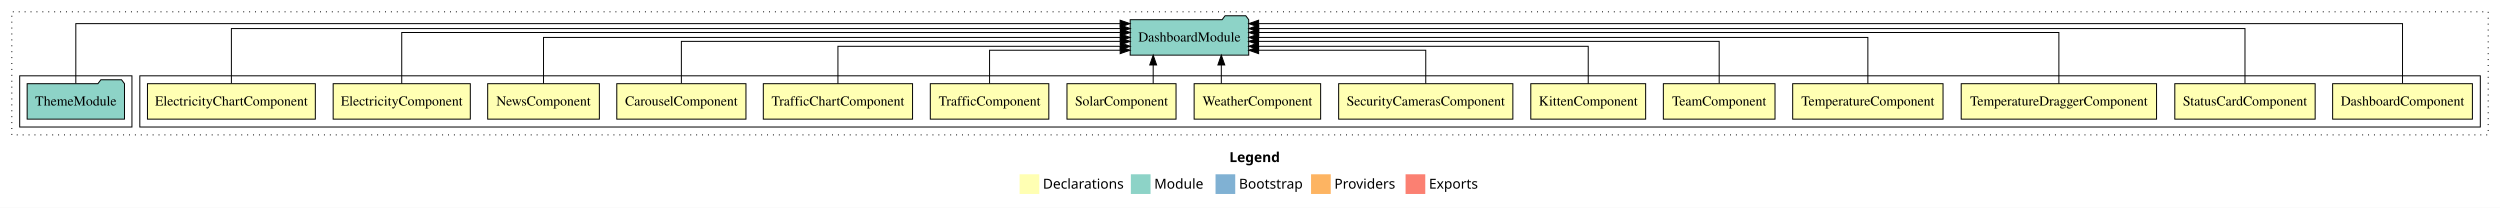
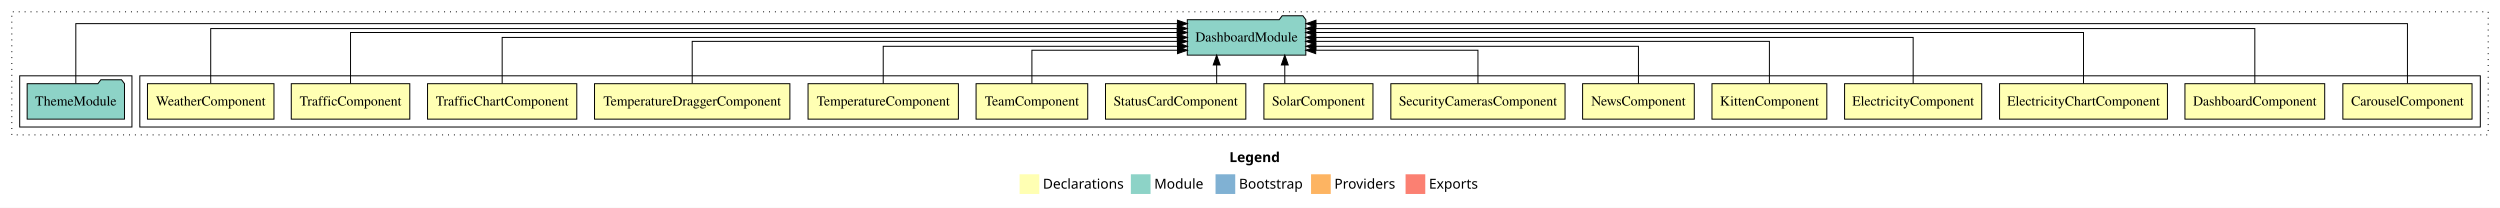
<svg xmlns="http://www.w3.org/2000/svg" width="2539pt" height="211pt" viewBox="0.00 0.00 2539.00 211.00">
  <g id="graph0" class="graph" transform="scale(1 1) rotate(0) translate(4 207)">
    <polygon fill="#ffffff" stroke="transparent" points="-4,4 -4,-207 2535,-207 2535,4 -4,4" />
    <text text-anchor="start" x="1244.509" y="-42.4" font-family="sans-serif" font-weight="bold" font-size="14.00" fill="#000000">Legend</text>
    <polygon fill="#ffffb3" stroke="transparent" points="1031.5,-10 1031.5,-30 1051.5,-30 1051.5,-10 1031.5,-10" />
    <text text-anchor="start" x="1055.129" y="-15.4" font-family="sans-serif" font-size="14.00" fill="#000000">  Declarations</text>
    <polygon fill="#8dd3c7" stroke="transparent" points="1144.5,-10 1144.5,-30 1164.5,-30 1164.5,-10 1144.5,-10" />
    <text text-anchor="start" x="1168.225" y="-15.4" font-family="sans-serif" font-size="14.00" fill="#000000">  Module</text>
    <polygon fill="#80b1d3" stroke="transparent" points="1230.5,-10 1230.5,-30 1250.5,-30 1250.5,-10 1230.5,-10" />
    <text text-anchor="start" x="1254.281" y="-15.4" font-family="sans-serif" font-size="14.00" fill="#000000">  Bootstrap</text>
    <polygon fill="#fdb462" stroke="transparent" points="1327.5,-10 1327.5,-30 1347.5,-30 1347.5,-10 1327.5,-10" />
    <text text-anchor="start" x="1351.173" y="-15.4" font-family="sans-serif" font-size="14.00" fill="#000000">  Providers</text>
    <polygon fill="#fb8072" stroke="transparent" points="1423.5,-10 1423.5,-30 1443.5,-30 1443.5,-10 1423.5,-10" />
    <text text-anchor="start" x="1447.226" y="-15.4" font-family="sans-serif" font-size="14.00" fill="#000000">  Exports</text>
    <g id="clust1" class="cluster">
      <polygon fill="none" stroke="#000000" stroke-dasharray="1,5" points="8,-70 8,-195 2523,-195 2523,-70 8,-70" />
    </g>
    <g id="clust2" class="cluster">
      <polygon fill="none" stroke="#000000" points="138,-78 138,-130 2515,-130 2515,-78 138,-78" />
    </g>
    <g id="clust18" class="cluster">
      <polygon fill="none" stroke="#000000" points="16,-78 16,-130 130,-130 130,-78 16,-78" />
    </g>
    <g id="node1" class="node">
-       <polygon fill="#ffffb3" stroke="#000000" points="2506.973,-122 2365.027,-122 2365.027,-86 2506.973,-86 2506.973,-122" />
-       <text text-anchor="middle" x="2436" y="-99.8" font-family="Times,serif" font-size="14.00" fill="#000000">DashboardComponent</text>
+       <polygon fill="#ffffb3" stroke="#000000" points="2506.594,-122 2375.406,-122 2375.406,-86 2506.594,-86 2506.594,-122" />
+       <text text-anchor="middle" x="2441" y="-99.8" font-family="Times,serif" font-size="14.00" fill="#000000">CarouselComponent</text>
    </g>
    <g id="node16" class="node">
-       <polygon fill="#8dd3c7" stroke="#000000" points="1264.191,-187 1261.191,-191 1240.191,-191 1237.191,-187 1143.809,-187 1143.809,-151 1264.191,-151 1264.191,-187" />
-       <text text-anchor="middle" x="1204" y="-164.8" font-family="Times,serif" font-size="14.00" fill="#000000">DashboardModule</text>
+       <polygon fill="#8dd3c7" stroke="#000000" points="1322.191,-187 1319.191,-191 1298.191,-191 1295.191,-187 1201.809,-187 1201.809,-151 1322.191,-151 1322.191,-187" />
+       <text text-anchor="middle" x="1262" y="-164.8" font-family="Times,serif" font-size="14.00" fill="#000000">DashboardModule</text>
    </g>
    <g id="edge1" class="edge">
-       <path fill="none" stroke="#000000" d="M2436,-122.323C2436,-145.66 2436,-183 2436,-183 2436,-183 1274.256,-183 1274.256,-183" />
-       <polygon fill="#000000" stroke="#000000" points="1274.256,-179.5 1264.256,-183 1274.256,-186.5 1274.256,-179.5" />
+       <path fill="none" stroke="#000000" d="M2441,-122.323C2441,-145.66 2441,-183 2441,-183 2441,-183 1332.496,-183 1332.496,-183" />
+       <polygon fill="#000000" stroke="#000000" points="1332.496,-179.5 1322.496,-183 1332.496,-186.5 1332.496,-179.5" />
    </g>
    <g id="node2" class="node">
-       <polygon fill="#ffffb3" stroke="#000000" points="2347.267,-122 2204.733,-122 2204.733,-86 2347.267,-86 2347.267,-122" />
-       <text text-anchor="middle" x="2276" y="-99.8" font-family="Times,serif" font-size="14.00" fill="#000000">StatusCardComponent</text>
+       <polygon fill="#ffffb3" stroke="#000000" points="2356.973,-122 2215.027,-122 2215.027,-86 2356.973,-86 2356.973,-122" />
+       <text text-anchor="middle" x="2286" y="-99.8" font-family="Times,serif" font-size="14.00" fill="#000000">DashboardComponent</text>
    </g>
    <g id="edge2" class="edge">
-       <path fill="none" stroke="#000000" d="M2276,-122.292C2276,-144.206 2276,-178 2276,-178 2276,-178 1274.319,-178 1274.319,-178" />
-       <polygon fill="#000000" stroke="#000000" points="1274.319,-174.5 1264.319,-178 1274.319,-181.5 1274.319,-174.5" />
+       <path fill="none" stroke="#000000" d="M2286,-122.292C2286,-144.206 2286,-178 2286,-178 2286,-178 1332.233,-178 1332.233,-178" />
+       <polygon fill="#000000" stroke="#000000" points="1332.233,-174.5 1322.233,-178 1332.233,-181.5 1332.233,-174.5" />
    </g>
    <g id="node3" class="node">
-       <polygon fill="#ffffb3" stroke="#000000" points="2186.203,-122 1987.797,-122 1987.797,-86 2186.203,-86 2186.203,-122" />
-       <text text-anchor="middle" x="2087" y="-99.8" font-family="Times,serif" font-size="14.00" fill="#000000">TemperatureDraggerComponent</text>
+       <polygon fill="#ffffb3" stroke="#000000" points="2197.245,-122 2026.755,-122 2026.755,-86 2197.245,-86 2197.245,-122" />
+       <text text-anchor="middle" x="2112" y="-99.8" font-family="Times,serif" font-size="14.00" fill="#000000">ElectricityChartComponent</text>
    </g>
    <g id="edge3" class="edge">
-       <path fill="none" stroke="#000000" d="M2087,-122.027C2087,-142.767 2087,-174 2087,-174 2087,-174 1274.345,-174 1274.345,-174" />
-       <polygon fill="#000000" stroke="#000000" points="1274.345,-170.5 1264.345,-174 1274.345,-177.5 1274.345,-170.5" />
+       <path fill="none" stroke="#000000" d="M2112,-122.027C2112,-142.767 2112,-174 2112,-174 2112,-174 1332.109,-174 1332.109,-174" />
+       <polygon fill="#000000" stroke="#000000" points="1332.109,-170.5 1322.109,-174 1332.109,-177.5 1332.109,-170.5" />
    </g>
    <g id="node4" class="node">
-       <polygon fill="#ffffb3" stroke="#000000" points="1969.346,-122 1816.654,-122 1816.654,-86 1969.346,-86 1969.346,-122" />
-       <text text-anchor="middle" x="1893" y="-99.8" font-family="Times,serif" font-size="14.00" fill="#000000">TemperatureComponent</text>
+       <polygon fill="#ffffb3" stroke="#000000" points="2008.643,-122 1869.357,-122 1869.357,-86 2008.643,-86 2008.643,-122" />
+       <text text-anchor="middle" x="1939" y="-99.8" font-family="Times,serif" font-size="14.00" fill="#000000">ElectricityComponent</text>
    </g>
    <g id="edge4" class="edge">
-       <path fill="none" stroke="#000000" d="M1893,-122.106C1893,-141.339 1893,-169 1893,-169 1893,-169 1274.239,-169 1274.239,-169" />
-       <polygon fill="#000000" stroke="#000000" points="1274.239,-165.5 1264.239,-169 1274.239,-172.5 1274.239,-165.5" />
+       <path fill="none" stroke="#000000" d="M1939,-122.106C1939,-141.339 1939,-169 1939,-169 1939,-169 1332.377,-169 1332.377,-169" />
+       <polygon fill="#000000" stroke="#000000" points="1332.377,-165.5 1322.377,-169 1332.377,-172.5 1332.377,-165.5" />
    </g>
    <g id="node5" class="node">
-       <polygon fill="#ffffb3" stroke="#000000" points="1798.705,-122 1685.295,-122 1685.295,-86 1798.705,-86 1798.705,-122" />
-       <text text-anchor="middle" x="1742" y="-99.8" font-family="Times,serif" font-size="14.00" fill="#000000">TeamComponent</text>
+       <polygon fill="#ffffb3" stroke="#000000" points="1851.326,-122 1734.674,-122 1734.674,-86 1851.326,-86 1851.326,-122" />
+       <text text-anchor="middle" x="1793" y="-99.8" font-family="Times,serif" font-size="14.00" fill="#000000">KittenComponent</text>
    </g>
    <g id="edge5" class="edge">
-       <path fill="none" stroke="#000000" d="M1742,-122.302C1742,-140.27 1742,-165 1742,-165 1742,-165 1274.149,-165 1274.149,-165" />
-       <polygon fill="#000000" stroke="#000000" points="1274.149,-161.5 1264.149,-165 1274.149,-168.5 1274.149,-161.5" />
+       <path fill="none" stroke="#000000" d="M1793,-122.302C1793,-140.27 1793,-165 1793,-165 1793,-165 1332.138,-165 1332.138,-165" />
+       <polygon fill="#000000" stroke="#000000" points="1332.138,-161.5 1322.138,-165 1332.138,-168.5 1332.138,-161.5" />
    </g>
    <g id="node6" class="node">
-       <polygon fill="#ffffb3" stroke="#000000" points="1667.326,-122 1550.674,-122 1550.674,-86 1667.326,-86 1667.326,-122" />
-       <text text-anchor="middle" x="1609" y="-99.8" font-family="Times,serif" font-size="14.00" fill="#000000">KittenComponent</text>
+       <polygon fill="#ffffb3" stroke="#000000" points="1716.705,-122 1603.295,-122 1603.295,-86 1716.705,-86 1716.705,-122" />
+       <text text-anchor="middle" x="1660" y="-99.8" font-family="Times,serif" font-size="14.00" fill="#000000">NewsComponent</text>
    </g>
    <g id="edge6" class="edge">
-       <path fill="none" stroke="#000000" d="M1609,-122.027C1609,-138.398 1609,-160 1609,-160 1609,-160 1274.195,-160 1274.195,-160" />
-       <polygon fill="#000000" stroke="#000000" points="1274.195,-156.5 1264.195,-160 1274.195,-163.5 1274.195,-156.5" />
+       <path fill="none" stroke="#000000" d="M1660,-122.027C1660,-138.398 1660,-160 1660,-160 1660,-160 1332.448,-160 1332.448,-160" />
+       <polygon fill="#000000" stroke="#000000" points="1332.448,-156.5 1322.448,-160 1332.448,-163.5 1332.448,-156.5" />
    </g>
    <g id="node7" class="node">
-       <polygon fill="#ffffb3" stroke="#000000" points="1532.462,-122 1355.538,-122 1355.538,-86 1532.462,-86 1532.462,-122" />
-       <text text-anchor="middle" x="1444" y="-99.8" font-family="Times,serif" font-size="14.00" fill="#000000">SecurityCamerasComponent</text>
+       <polygon fill="#ffffb3" stroke="#000000" points="1585.462,-122 1408.538,-122 1408.538,-86 1585.462,-86 1585.462,-122" />
+       <text text-anchor="middle" x="1497" y="-99.8" font-family="Times,serif" font-size="14.00" fill="#000000">SecurityCamerasComponent</text>
    </g>
    <g id="edge7" class="edge">
-       <path fill="none" stroke="#000000" d="M1444,-122.187C1444,-137.182 1444,-156 1444,-156 1444,-156 1274.252,-156 1274.252,-156" />
-       <polygon fill="#000000" stroke="#000000" points="1274.252,-152.5 1264.252,-156 1274.252,-159.5 1274.252,-152.5" />
+       <path fill="none" stroke="#000000" d="M1497,-122.187C1497,-137.182 1497,-156 1497,-156 1497,-156 1332.213,-156 1332.213,-156" />
+       <polygon fill="#000000" stroke="#000000" points="1332.213,-152.5 1322.213,-156 1332.213,-159.5 1332.213,-152.5" />
    </g>
    <g id="node8" class="node">
-       <polygon fill="#ffffb3" stroke="#000000" points="1337.242,-122 1208.758,-122 1208.758,-86 1337.242,-86 1337.242,-122" />
-       <text text-anchor="middle" x="1273" y="-99.8" font-family="Times,serif" font-size="14.00" fill="#000000">WeatherComponent</text>
+       <polygon fill="#ffffb3" stroke="#000000" points="1390.381,-122 1279.619,-122 1279.619,-86 1390.381,-86 1390.381,-122" />
+       <text text-anchor="middle" x="1335" y="-99.8" font-family="Times,serif" font-size="14.00" fill="#000000">SolarComponent</text>
    </g>
    <g id="edge8" class="edge">
-       <path fill="none" stroke="#000000" d="M1236.362,-122.106C1236.362,-122.106 1236.362,-140.991 1236.362,-140.991" />
-       <polygon fill="#000000" stroke="#000000" points="1232.862,-140.991 1236.362,-150.991 1239.862,-140.991 1232.862,-140.991" />
+       <path fill="none" stroke="#000000" d="M1300.828,-122.106C1300.828,-122.106 1300.828,-140.991 1300.828,-140.991" />
+       <polygon fill="#000000" stroke="#000000" points="1297.328,-140.991 1300.828,-150.991 1304.328,-140.991 1297.328,-140.991" />
    </g>
    <g id="node9" class="node">
-       <polygon fill="#ffffb3" stroke="#000000" points="1190.381,-122 1079.619,-122 1079.619,-86 1190.381,-86 1190.381,-122" />
-       <text text-anchor="middle" x="1135" y="-99.8" font-family="Times,serif" font-size="14.00" fill="#000000">SolarComponent</text>
+       <polygon fill="#ffffb3" stroke="#000000" points="1261.267,-122 1118.733,-122 1118.733,-86 1261.267,-86 1261.267,-122" />
+       <text text-anchor="middle" x="1190" y="-99.8" font-family="Times,serif" font-size="14.00" fill="#000000">StatusCardComponent</text>
    </g>
    <g id="edge9" class="edge">
-       <path fill="none" stroke="#000000" d="M1167.172,-122.106C1167.172,-122.106 1167.172,-140.991 1167.172,-140.991" />
-       <polygon fill="#000000" stroke="#000000" points="1163.673,-140.991 1167.172,-150.991 1170.673,-140.991 1163.673,-140.991" />
+       <path fill="none" stroke="#000000" d="M1231.644,-122.106C1231.644,-122.106 1231.644,-140.991 1231.644,-140.991" />
+       <polygon fill="#000000" stroke="#000000" points="1228.144,-140.991 1231.644,-150.991 1235.144,-140.991 1228.144,-140.991" />
    </g>
    <g id="node10" class="node">
-       <polygon fill="#ffffb3" stroke="#000000" points="1061.187,-122 940.813,-122 940.813,-86 1061.187,-86 1061.187,-122" />
-       <text text-anchor="middle" x="1001" y="-99.8" font-family="Times,serif" font-size="14.00" fill="#000000">TrafficComponent</text>
+       <polygon fill="#ffffb3" stroke="#000000" points="1100.705,-122 987.295,-122 987.295,-86 1100.705,-86 1100.705,-122" />
+       <text text-anchor="middle" x="1044" y="-99.8" font-family="Times,serif" font-size="14.00" fill="#000000">TeamComponent</text>
    </g>
    <g id="edge10" class="edge">
-       <path fill="none" stroke="#000000" d="M1001,-122.187C1001,-137.182 1001,-156 1001,-156 1001,-156 1133.643,-156 1133.643,-156" />
-       <polygon fill="#000000" stroke="#000000" points="1133.643,-159.5 1143.643,-156 1133.643,-152.5 1133.643,-159.5" />
+       <path fill="none" stroke="#000000" d="M1044,-122.187C1044,-137.182 1044,-156 1044,-156 1044,-156 1191.853,-156 1191.853,-156" />
+       <polygon fill="#000000" stroke="#000000" points="1191.853,-159.5 1201.853,-156 1191.853,-152.5 1191.853,-159.5" />
    </g>
    <g id="node11" class="node">
-       <polygon fill="#ffffb3" stroke="#000000" points="922.789,-122 771.211,-122 771.211,-86 922.789,-86 922.789,-122" />
-       <text text-anchor="middle" x="847" y="-99.8" font-family="Times,serif" font-size="14.00" fill="#000000">TrafficChartComponent</text>
+       <polygon fill="#ffffb3" stroke="#000000" points="969.346,-122 816.654,-122 816.654,-86 969.346,-86 969.346,-122" />
+       <text text-anchor="middle" x="893" y="-99.8" font-family="Times,serif" font-size="14.00" fill="#000000">TemperatureComponent</text>
    </g>
    <g id="edge11" class="edge">
-       <path fill="none" stroke="#000000" d="M847,-122.027C847,-138.398 847,-160 847,-160 847,-160 1133.843,-160 1133.843,-160" />
-       <polygon fill="#000000" stroke="#000000" points="1133.843,-163.5 1143.843,-160 1133.843,-156.5 1133.843,-163.5" />
+       <path fill="none" stroke="#000000" d="M893,-122.027C893,-138.398 893,-160 893,-160 893,-160 1191.892,-160 1191.892,-160" />
+       <polygon fill="#000000" stroke="#000000" points="1191.893,-163.5 1201.892,-160 1191.892,-156.5 1191.893,-163.5" />
    </g>
    <g id="node12" class="node">
-       <polygon fill="#ffffb3" stroke="#000000" points="753.594,-122 622.406,-122 622.406,-86 753.594,-86 753.594,-122" />
-       <text text-anchor="middle" x="688" y="-99.8" font-family="Times,serif" font-size="14.00" fill="#000000">CarouselComponent</text>
+       <polygon fill="#ffffb3" stroke="#000000" points="798.203,-122 599.797,-122 599.797,-86 798.203,-86 798.203,-122" />
+       <text text-anchor="middle" x="699" y="-99.8" font-family="Times,serif" font-size="14.00" fill="#000000">TemperatureDraggerComponent</text>
    </g>
    <g id="edge12" class="edge">
-       <path fill="none" stroke="#000000" d="M688,-122.302C688,-140.27 688,-165 688,-165 688,-165 1133.798,-165 1133.798,-165" />
-       <polygon fill="#000000" stroke="#000000" points="1133.798,-168.5 1143.798,-165 1133.798,-161.5 1133.798,-168.5" />
+       <path fill="none" stroke="#000000" d="M699,-122.302C699,-140.27 699,-165 699,-165 699,-165 1191.749,-165 1191.749,-165" />
+       <polygon fill="#000000" stroke="#000000" points="1191.749,-168.5 1201.749,-165 1191.749,-161.5 1191.749,-168.5" />
    </g>
    <g id="node13" class="node">
-       <polygon fill="#ffffb3" stroke="#000000" points="604.705,-122 491.295,-122 491.295,-86 604.705,-86 604.705,-122" />
-       <text text-anchor="middle" x="548" y="-99.8" font-family="Times,serif" font-size="14.00" fill="#000000">NewsComponent</text>
+       <polygon fill="#ffffb3" stroke="#000000" points="581.789,-122 430.211,-122 430.211,-86 581.789,-86 581.789,-122" />
+       <text text-anchor="middle" x="506" y="-99.8" font-family="Times,serif" font-size="14.00" fill="#000000">TrafficChartComponent</text>
    </g>
    <g id="edge13" class="edge">
-       <path fill="none" stroke="#000000" d="M548,-122.106C548,-141.339 548,-169 548,-169 548,-169 1133.753,-169 1133.753,-169" />
-       <polygon fill="#000000" stroke="#000000" points="1133.754,-172.5 1143.753,-169 1133.753,-165.5 1133.754,-172.5" />
+       <path fill="none" stroke="#000000" d="M506,-122.106C506,-141.339 506,-169 506,-169 506,-169 1191.729,-169 1191.729,-169" />
+       <polygon fill="#000000" stroke="#000000" points="1191.729,-172.5 1201.729,-169 1191.729,-165.5 1191.729,-172.5" />
    </g>
    <g id="node14" class="node">
-       <polygon fill="#ffffb3" stroke="#000000" points="473.643,-122 334.357,-122 334.357,-86 473.643,-86 473.643,-122" />
-       <text text-anchor="middle" x="404" y="-99.8" font-family="Times,serif" font-size="14.00" fill="#000000">ElectricityComponent</text>
+       <polygon fill="#ffffb3" stroke="#000000" points="412.187,-122 291.813,-122 291.813,-86 412.187,-86 412.187,-122" />
+       <text text-anchor="middle" x="352" y="-99.8" font-family="Times,serif" font-size="14.00" fill="#000000">TrafficComponent</text>
    </g>
    <g id="edge14" class="edge">
-       <path fill="none" stroke="#000000" d="M404,-122.027C404,-142.767 404,-174 404,-174 404,-174 1133.87,-174 1133.87,-174" />
-       <polygon fill="#000000" stroke="#000000" points="1133.87,-177.5 1143.87,-174 1133.87,-170.5 1133.87,-177.5" />
+       <path fill="none" stroke="#000000" d="M352,-122.027C352,-142.767 352,-174 352,-174 352,-174 1191.588,-174 1191.588,-174" />
+       <polygon fill="#000000" stroke="#000000" points="1191.588,-177.5 1201.588,-174 1191.588,-170.5 1191.588,-177.5" />
    </g>
    <g id="node15" class="node">
-       <polygon fill="#ffffb3" stroke="#000000" points="316.245,-122 145.755,-122 145.755,-86 316.245,-86 316.245,-122" />
-       <text text-anchor="middle" x="231" y="-99.8" font-family="Times,serif" font-size="14.00" fill="#000000">ElectricityChartComponent</text>
+       <polygon fill="#ffffb3" stroke="#000000" points="274.242,-122 145.758,-122 145.758,-86 274.242,-86 274.242,-122" />
+       <text text-anchor="middle" x="210" y="-99.8" font-family="Times,serif" font-size="14.00" fill="#000000">WeatherComponent</text>
    </g>
    <g id="edge15" class="edge">
-       <path fill="none" stroke="#000000" d="M231,-122.292C231,-144.206 231,-178 231,-178 231,-178 1133.869,-178 1133.869,-178" />
-       <polygon fill="#000000" stroke="#000000" points="1133.869,-181.5 1143.869,-178 1133.869,-174.5 1133.869,-181.5" />
+       <path fill="none" stroke="#000000" d="M210,-122.292C210,-144.206 210,-178 210,-178 210,-178 1191.661,-178 1191.661,-178" />
+       <polygon fill="#000000" stroke="#000000" points="1191.661,-181.5 1201.661,-178 1191.661,-174.5 1191.661,-181.5" />
    </g>
    <g id="node17" class="node">
      <polygon fill="#8dd3c7" stroke="#000000" points="122.423,-122 119.423,-126 98.423,-126 95.423,-122 23.577,-122 23.577,-86 122.423,-86 122.423,-122" />
      <text text-anchor="middle" x="73" y="-99.8" font-family="Times,serif" font-size="14.00" fill="#000000">ThemeModule</text>
    </g>
    <g id="edge16" class="edge">
-       <path fill="none" stroke="#000000" d="M73,-122.323C73,-145.66 73,-183 73,-183 73,-183 1133.592,-183 1133.592,-183" />
-       <polygon fill="#000000" stroke="#000000" points="1133.592,-186.5 1143.592,-183 1133.592,-179.5 1133.592,-186.5" />
+       <path fill="none" stroke="#000000" d="M73,-122.323C73,-145.66 73,-183 73,-183 73,-183 1191.813,-183 1191.813,-183" />
+       <polygon fill="#000000" stroke="#000000" points="1191.813,-186.5 1201.813,-183 1191.813,-179.5 1191.813,-186.5" />
    </g>
  </g>
</svg>
